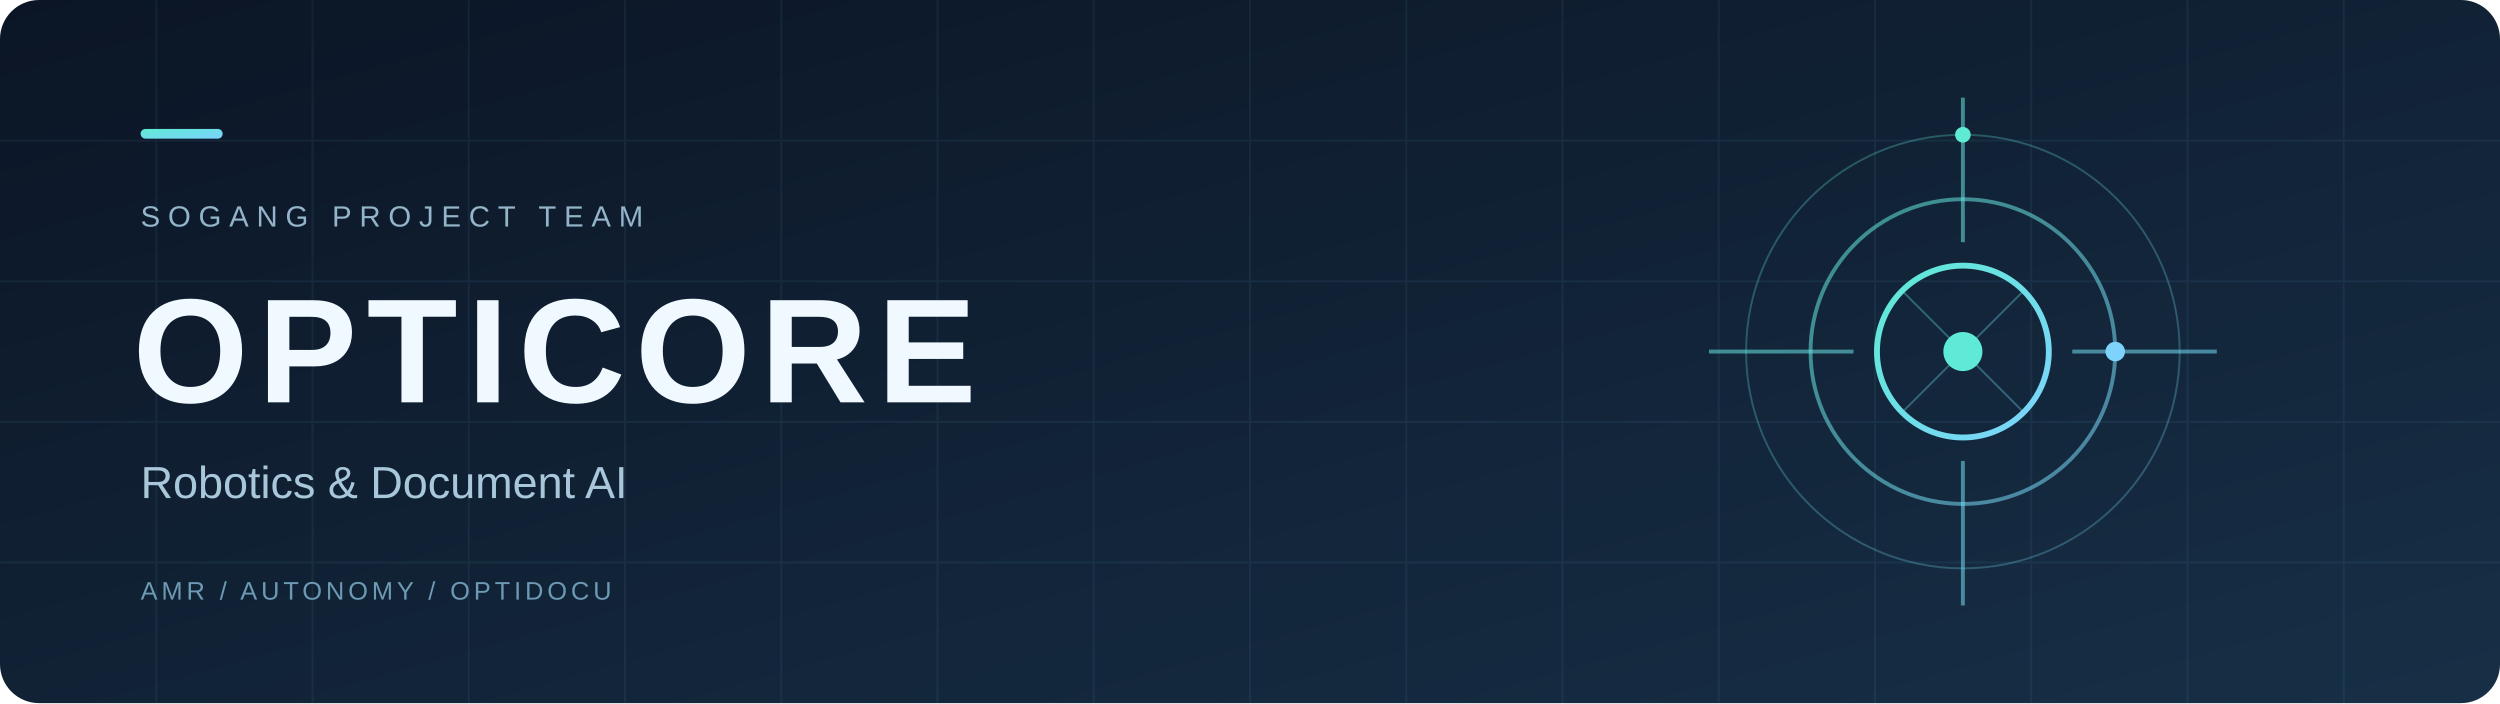
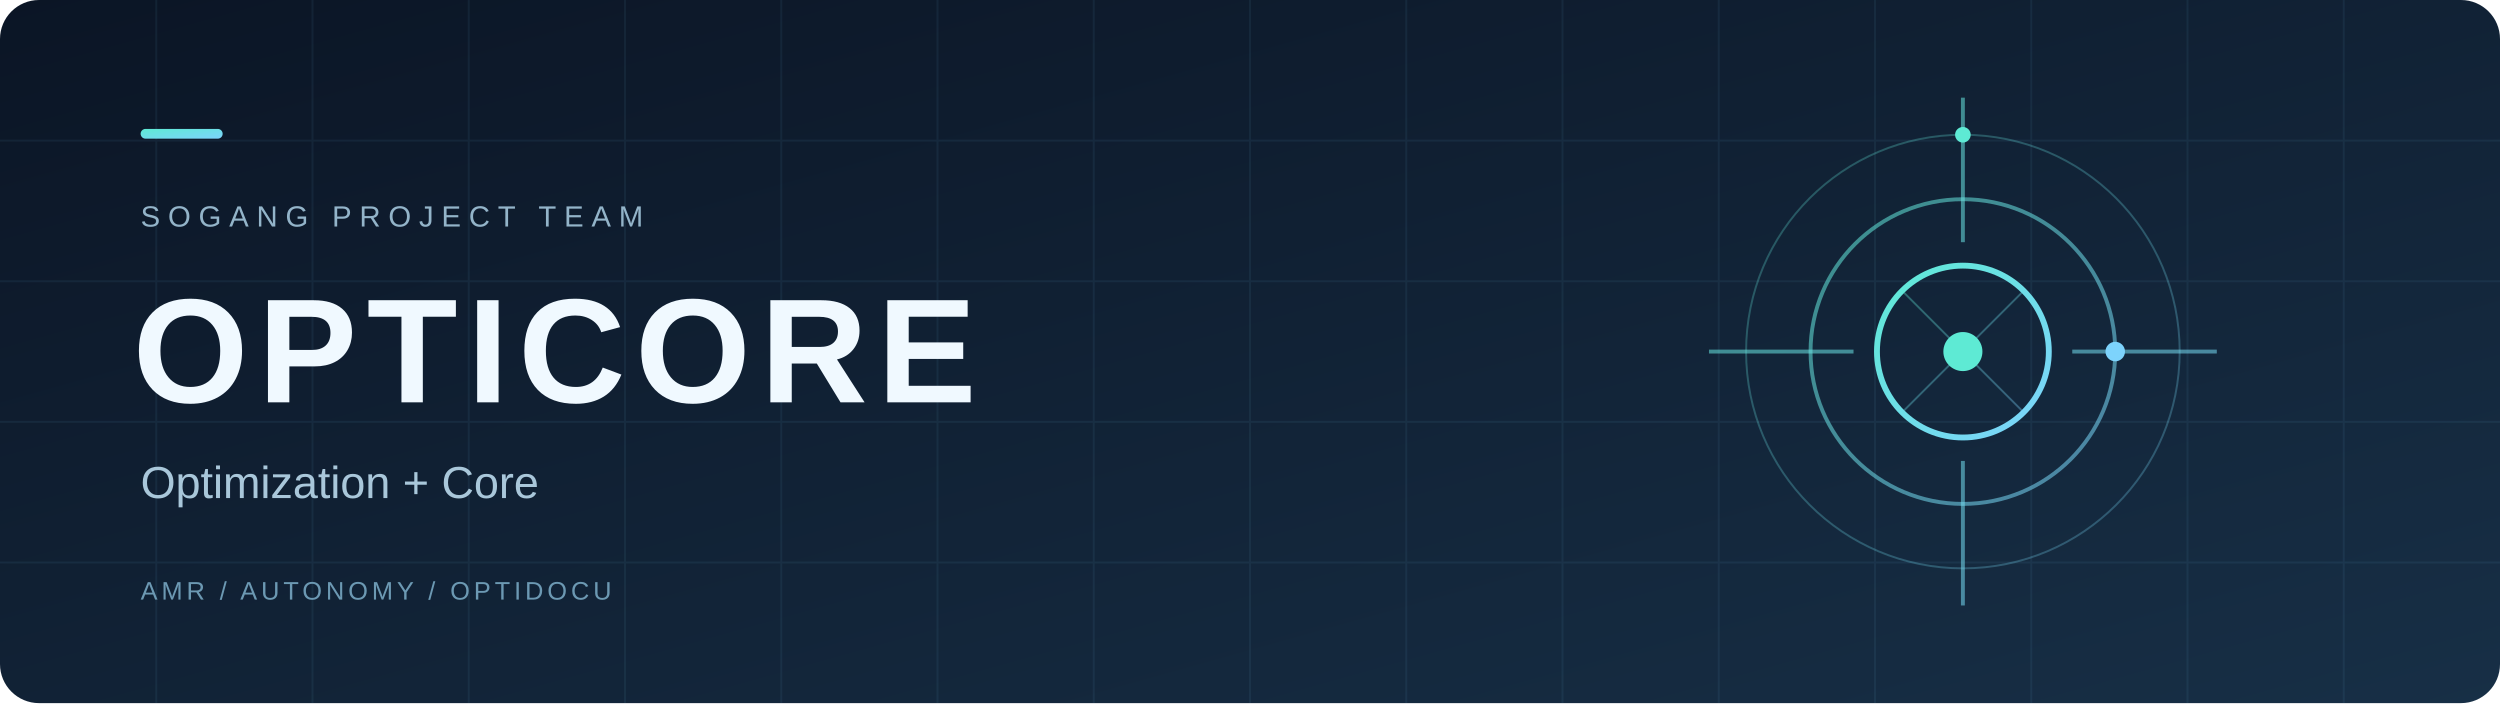
<svg xmlns="http://www.w3.org/2000/svg" width="1280" height="360" viewBox="0 0 1280 360" role="img" aria-labelledby="title desc">
  <defs>
    <linearGradient id="background" x1="0" y1="0" x2="1" y2="1">
      <stop offset="0" stop-color="#0b1525" />
      <stop offset="1" stop-color="#172f46" />
    </linearGradient>
    <linearGradient id="accent" x1="0" y1="0" x2="1" y2="1">
      <stop offset="0" stop-color="#5eead4" />
      <stop offset="1" stop-color="#7dd3fc" />
    </linearGradient>
  </defs>
  <rect width="1280" height="360" rx="20" fill="url(#background)" />
  <g fill="none" stroke="#7dd3fc" opacity="0.07">
    <path d="M0 72H1280M0 144H1280M0 216H1280M0 288H1280" />
    <path d="M80 0V360M160 0V360M240 0V360M320 0V360M400 0V360M480 0V360M560 0V360M640 0V360M720 0V360M800 0V360M880 0V360M960 0V360M1040 0V360M1120 0V360M1200 0V360" />
  </g>
  <rect x="72" y="66" width="42" height="5" rx="2.5" fill="url(#accent)" />
  <g font-family="Arial, Helvetica, sans-serif">
    <text x="72" y="116" fill="#93b4c9" font-size="15" letter-spacing="4">SOGANG PROJECT TEAM</text>
    <text x="68" y="206" fill="#f0f9ff" font-size="76" font-weight="700" letter-spacing="5">OPTICORE</text>
-     <text x="72" y="255" fill="#a9c7da" font-size="23">Robotics &amp; Document AI</text>
+     <text x="72" y="255" fill="#a9c7da" font-size="23">Optimization + Core</text>
    <text x="72" y="307" fill="#6c99b3" font-size="13" letter-spacing="2">AMR / AUTONOMY / OPTIDOCU</text>
  </g>
  <g transform="translate(1005 180)" fill="none" stroke="url(#accent)">
    <circle r="111" stroke-width="1" opacity="0.28" />
    <circle r="78" stroke-width="2" opacity="0.55" />
    <circle r="44" stroke-width="3" />
    <path d="M-130 0H-56M56 0H130M0-130V-56M0 56V130" stroke-width="2" opacity="0.55" />
    <path d="M-31-31L31 31M31-31L-31 31" stroke-width="1" opacity="0.35" />
    <circle r="10" fill="#5eead4" stroke="none" />
    <circle cx="78" r="5" fill="#7dd3fc" stroke="none" />
    <circle cy="-111" r="4" fill="#5eead4" stroke="none" />
  </g>
</svg>
